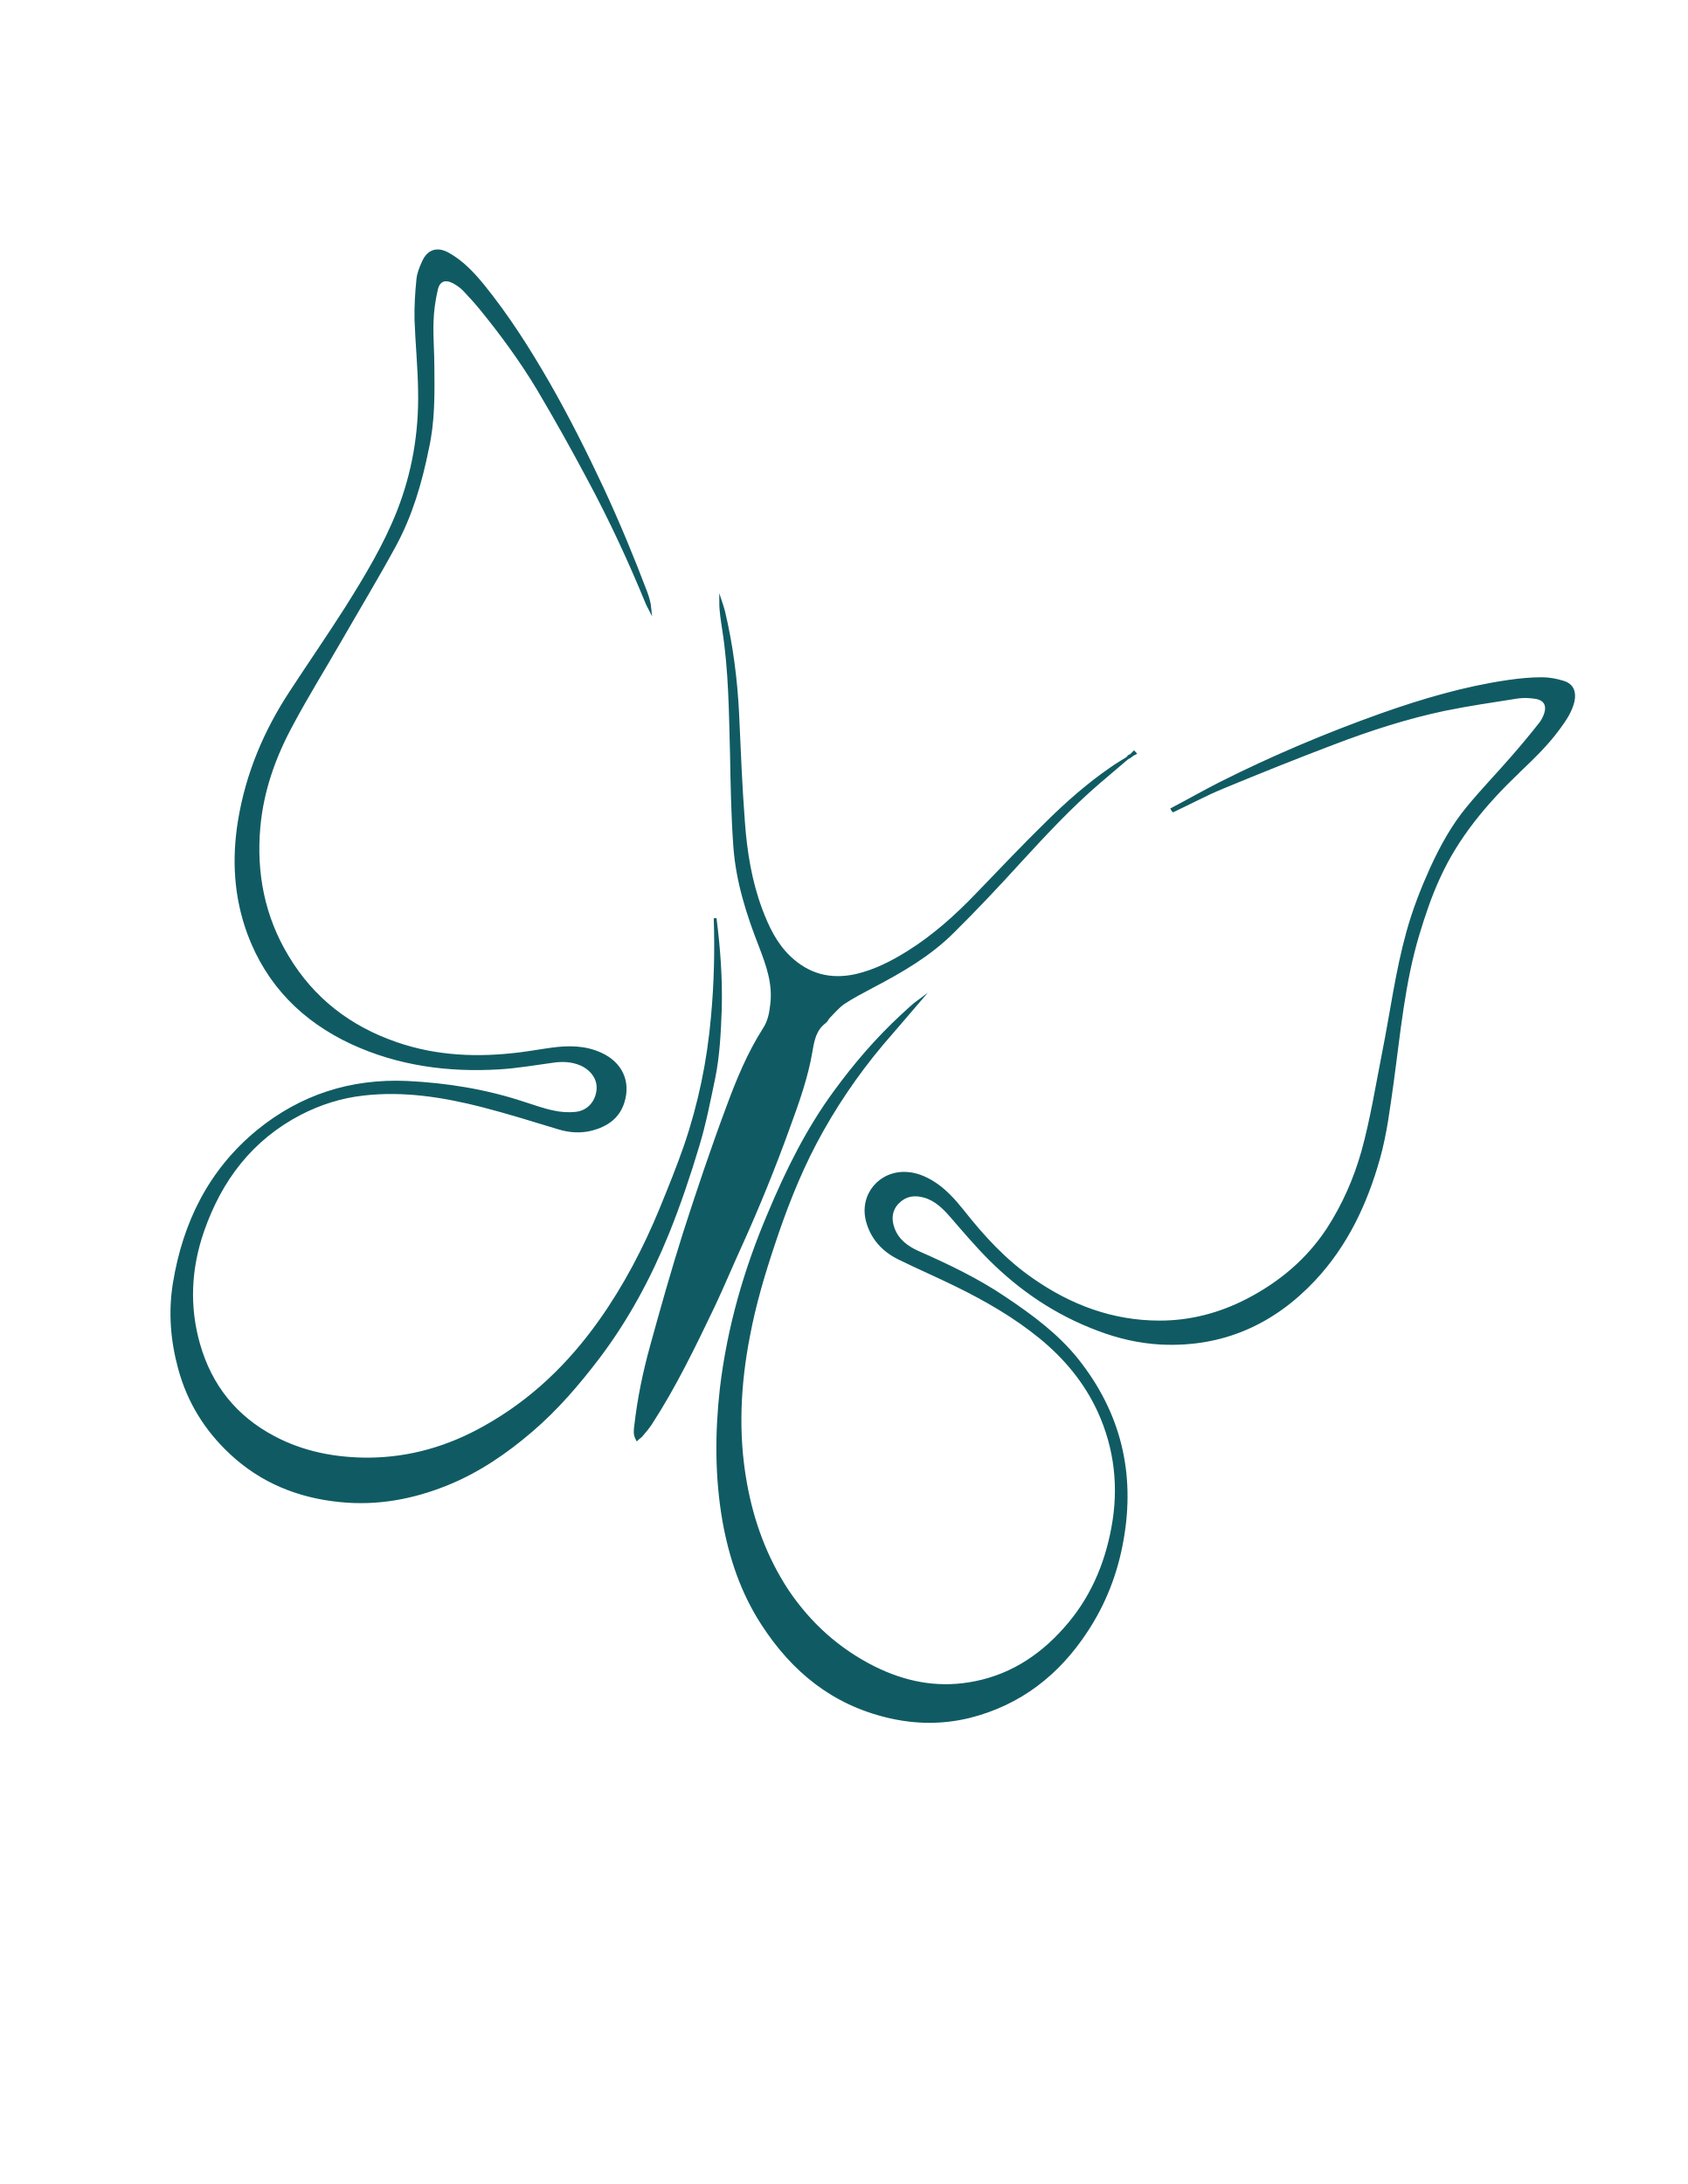
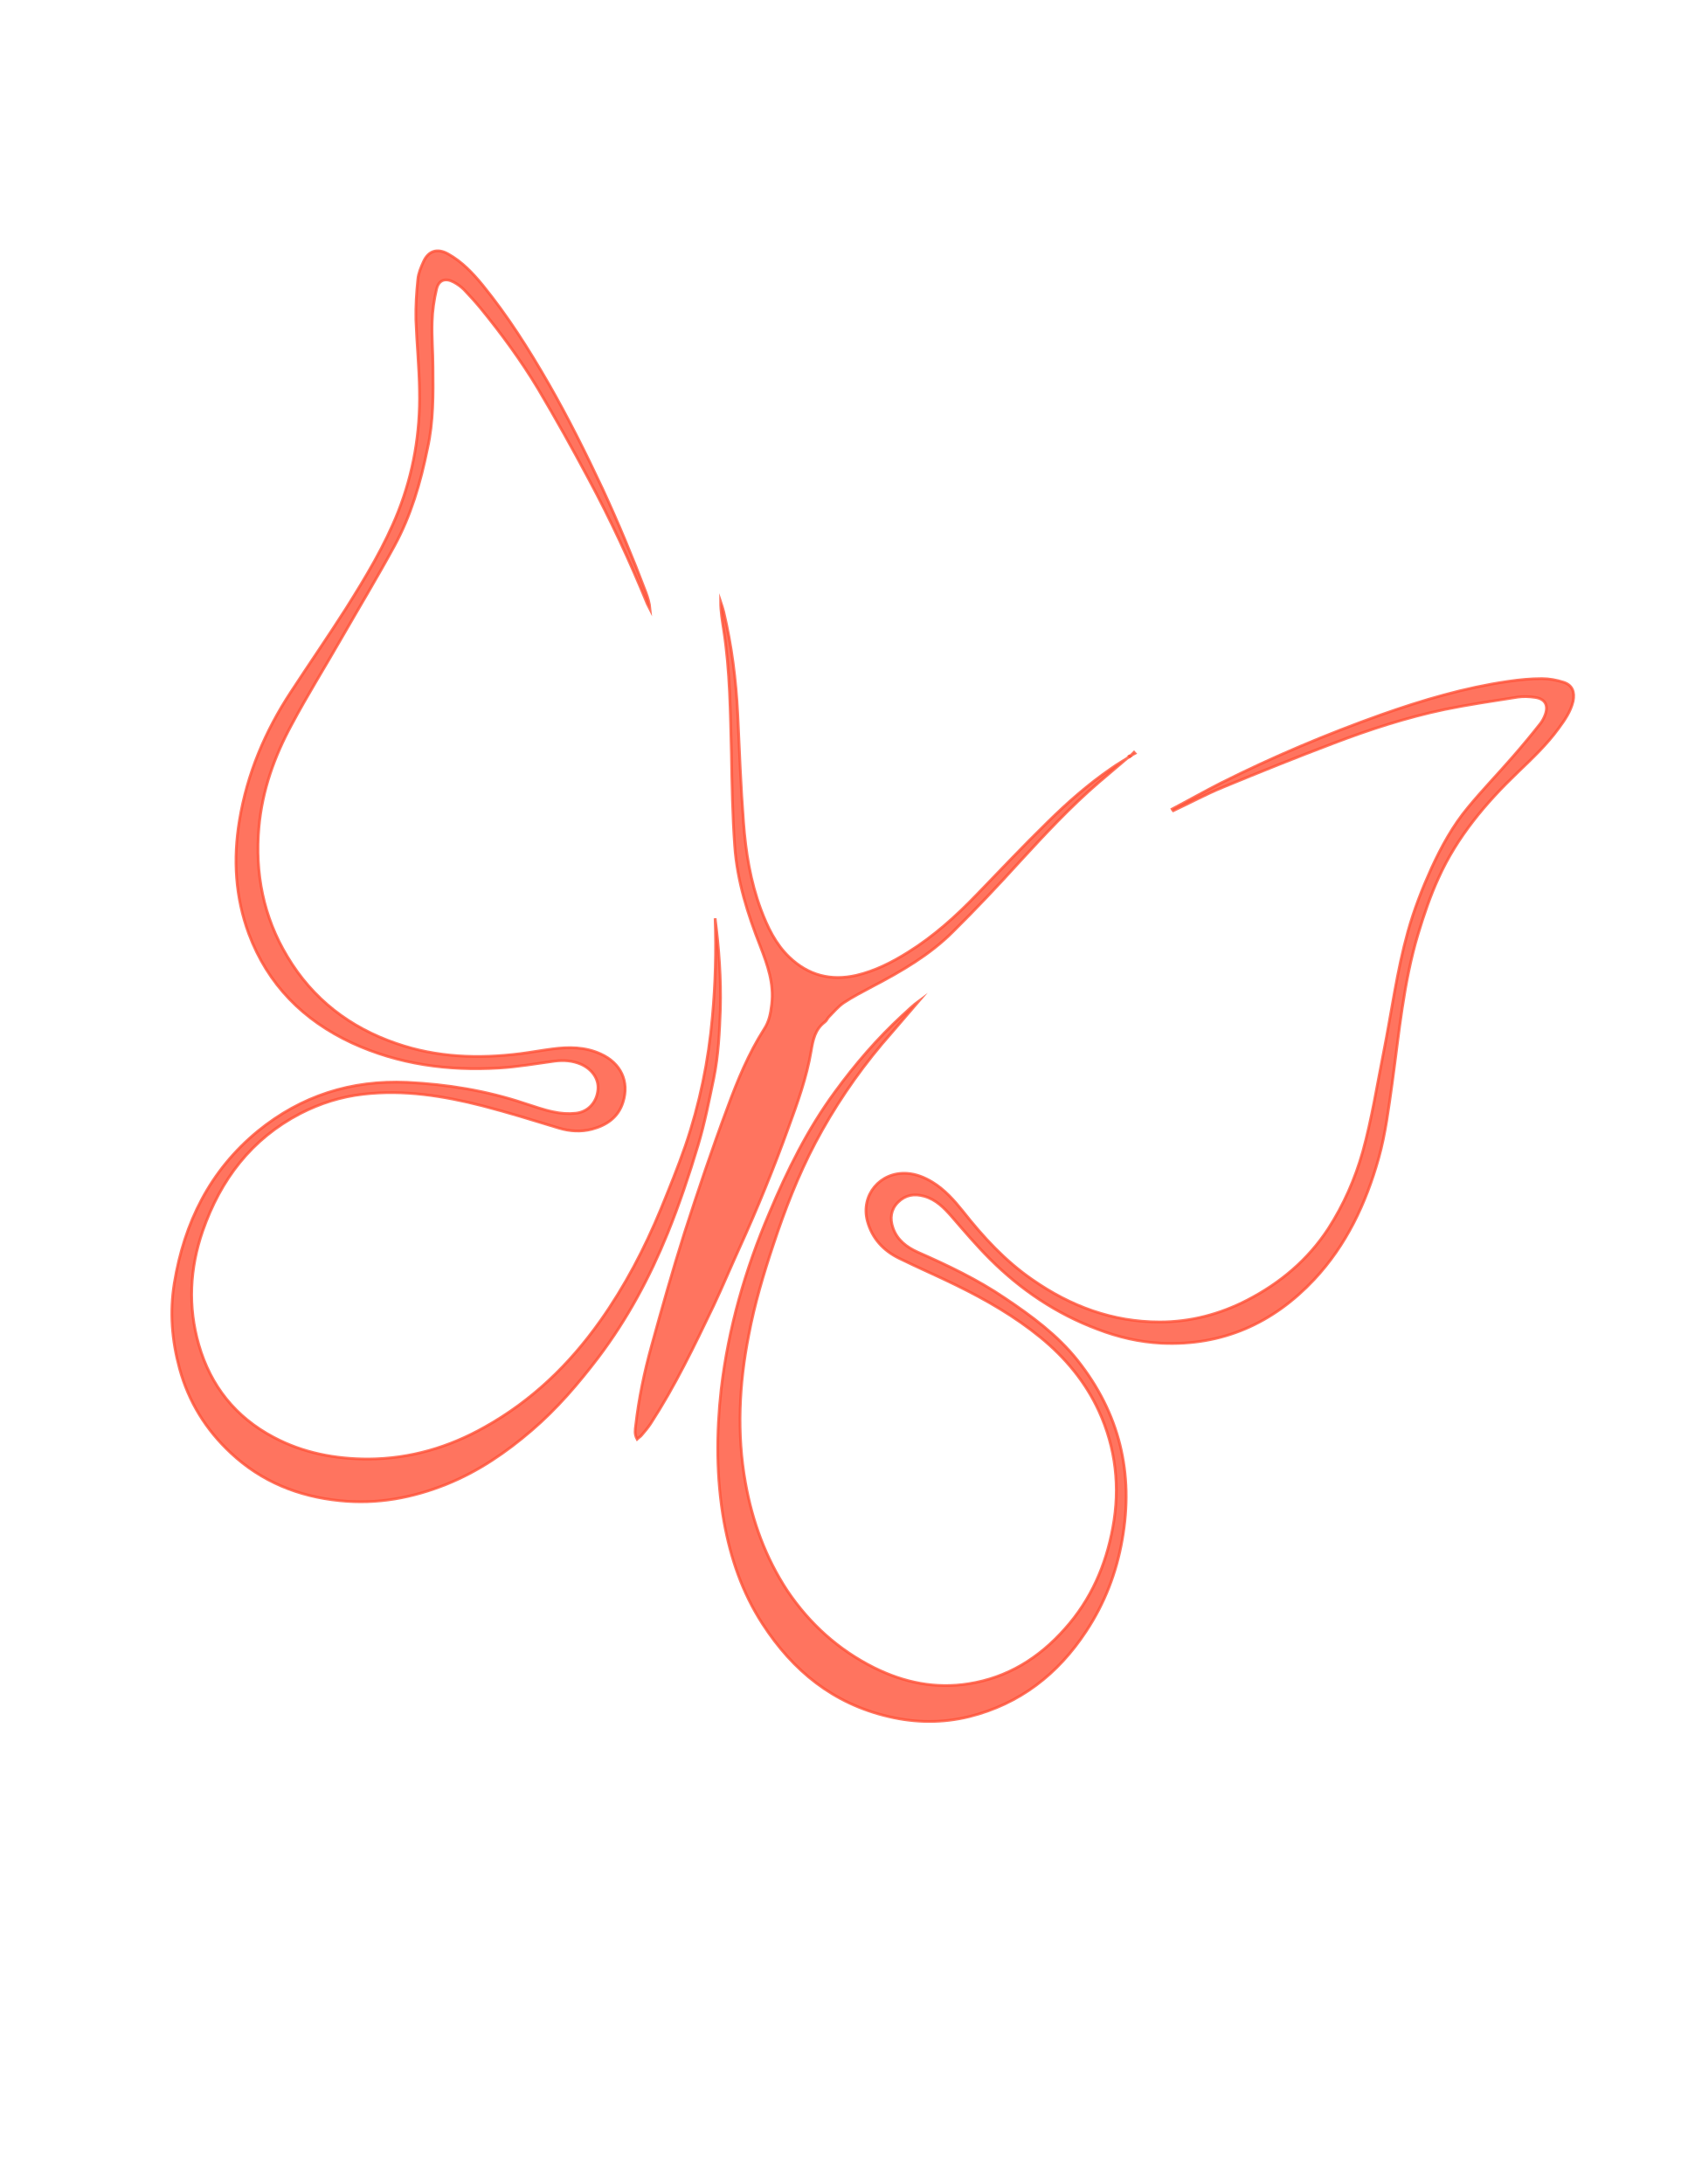
<svg xmlns="http://www.w3.org/2000/svg" version="1.1" id="Layer_1" x="0px" y="0px" viewBox="0 0 612 792" style="enable-background:new 0 0 612 792;" xml:space="preserve">
  <style type="text/css">
- 	.st0{stroke:#105B63;
+ 	.st0{stroke: rgba(255, 81, 56, 0.8);
	stroke-miterlimit:10;
- 	fill:#105B63;}
+ 	fill:rgba(255, 81, 56, 0.8);}
</style>
  <path class="st0" d="M259.3,333c1.4,10.9,2.2,21.9,1.9,32.9c-0.3,8.4-0.7,16.9-2.4,25.2c-1.7,8.1-3.3,16.4-5.7,24.3  c-3.2,10.7-6.8,21.4-11,31.8c-6.5,16-14.6,31.1-25.1,45c-7.3,9.6-15.1,18.7-24.2,26.5c-9.3,8-19.4,14.9-30.8,19.5  c-12.4,5-25.3,7.4-38.8,6c-15-1.5-28.4-6.9-39.5-17.3c-9-8.4-15.3-18.5-18.6-30.6c-2.8-10.3-3.6-20.5-1.9-31  c3.6-21.9,12.9-40.8,30.3-55.1c15.7-12.8,33.8-18.6,54.1-17.7c14.5,0.7,28.7,3,42.5,7.6c3.5,1.1,7,2.4,10.5,3.1  c2.7,0.6,5.5,0.8,8.2,0.5c4.6-0.5,7.6-4.1,8-8.5c0.4-3.9-2.1-7.5-6.2-9.3c-3.1-1.3-6.2-1.5-9.5-1.1c-6.7,0.9-13.4,2.1-20.2,2.5  c-18.4,1.1-36.4-1.3-53.3-9.1c-17.6-8.2-30.5-21.1-37.4-39.6c-4.9-13.3-5.7-27-3.4-41c2.8-17,9.3-32.4,18.7-46.7  c6.6-10.1,13.5-20.1,20-30.3c7.1-11.3,14-22.7,18.9-35.1c5.5-14,8-28.6,7.7-43.7c-0.1-8.6-1-17.3-1.3-25.9  c-0.1-4.9,0.2-9.7,0.7-14.6c0.2-2.2,1.1-4.3,2-6.3c1.8-4.1,5.1-5.1,9-2.9c5,2.8,8.9,6.9,12.5,11.3c9.1,11.2,16.7,23.2,23.9,35.7  c7.1,12.4,13.5,25.2,19.6,38.2c5.7,12.3,10.9,24.8,15.7,37.5c0.7,1.9,1.3,3.9,1.5,6.1c-0.3-0.6-0.7-1.2-1-1.9  c-6.3-15.4-13.3-30.5-21.2-45.2c-5.9-11.1-12-22-18.4-32.8c-6.2-10.3-13.3-20-20.9-29.3c-1.9-2.3-3.9-4.5-6-6.7  c-1.1-1.1-2.4-2-3.7-2.7c-3-1.6-5.4-0.8-6.2,2.5c-0.9,3.8-1.5,7.9-1.6,11.8c-0.2,5.5,0.3,11.1,0.3,16.6c0.1,9.9,0.2,19.7-2,29.5  C152.5,175.1,149,187,143,198c-6.2,11.4-12.9,22.5-19.4,33.8c-5.9,10.3-12.2,20.4-17.8,30.9c-6.3,11.6-10.7,23.9-11.9,37.2  c-1.5,16.7,1.6,32.6,10.3,47c9.2,15.4,22.6,25.7,39.5,31.5c14.7,5.1,29.8,5.6,45,3.7c3.9-0.5,7.7-1.2,11.5-1.7  c6-0.8,11.9-0.8,17.6,1.8c7.3,3.3,10.5,10,8.1,17.5c-1.7,5.5-6,8.4-11.3,9.8c-3.9,1-7.9,0.8-11.9-0.4c-9.2-2.8-18.5-5.7-27.8-8.1  c-14.1-3.6-28.5-5.9-43.2-4.2c-8,0.9-15.6,3.3-22.8,7C91.2,413,80,427.7,73.5,446.4c-4.7,13.6-5.4,27.4-1.4,41.3  c4.3,14.9,13.3,26.2,27.1,33.5c10.7,5.7,22.3,7.9,34.4,7.9c15.1-0.1,29.1-4.2,42.2-11.6c17-9.5,30.6-22.6,41.8-38.4  c9-12.7,16.1-26.3,22-40.6c3.1-7.6,6.2-15.2,8.9-23c5.2-15.2,8.4-30.8,9.8-46.8C259.4,356.8,259.7,344.9,259.3,333z" />
  <path class="st0" d="M425,293.4c5.9-3.1,11.7-6.4,17.6-9.4c18.9-9.5,38.3-17.7,58.2-24.8c15-5.3,30.2-9.8,46-12.1  c4.1-0.6,8.2-1,12.3-1c2.6,0,5.3,0.5,7.8,1.3c3.2,1,4.2,3.5,3.5,6.9c-0.9,3.8-3.1,6.9-5.3,9.9c-4.3,5.9-9.5,10.8-14.7,15.8  c-11.7,11.2-22.1,23.5-28.8,38.4c-3,6.5-5.3,13.4-7.4,20.3c-5.3,17.6-6.9,35.9-9.4,54.1c-1.3,9.1-2.4,18.3-4.9,27.2  c-4.6,16.4-11.7,31.5-23.4,44c-14.9,15.9-33.3,24.1-55.3,23.1c-8-0.4-15.8-2.2-23.3-5.1c-14.9-5.6-27.8-14.3-39-25.5  c-4.9-4.9-9.3-10.1-13.8-15.3c-2.8-3.2-5.7-6.2-10-7.4c-3.6-1-6.8-0.5-9.5,2.2c-2.6,2.6-3,5.9-1.8,9.3c1.5,4.4,5,7,9,8.8  c10.9,4.8,21.6,9.9,31.5,16.6c9.7,6.5,19.1,13.4,26.4,22.6c15.2,19.2,20.5,40.9,16.2,65.1c-2.1,12-6.4,23.1-13.1,33.2  c-10.2,15.5-24,26.3-42.3,30.9c-9.8,2.4-19.5,2.3-29.3,0c-20.1-4.7-34.7-16.6-45.7-33.6c-7.4-11.4-11.6-23.9-14-37.1  c-2.8-15.9-2.8-32-1-48.1c2.6-22.1,8.7-43.3,17.4-63.7c6.5-15.5,13.9-30.5,23.9-44.1c7.3-10,15.3-19.3,24.4-27.7  c2-1.8,3.9-3.7,6.1-5.3c-4.5,5.3-9.1,10.5-13.6,15.8c-9.3,11.1-17.4,23.1-24.1,35.8c-6.2,11.8-11,24.2-15.2,36.9  c-3.6,10.8-6.8,21.6-8.9,32.7c-3.5,17.8-4.4,35.7-1.2,53.6c2.5,14,7.3,27.2,15.2,39.2c8.1,12,18.5,21.4,31.5,27.9  c10.9,5.4,22.2,7.7,34.2,5.8c14.1-2.2,25.5-9.3,34.9-19.9c9.5-10.6,14.9-23.1,17.4-36.8c2.7-14.5,1.1-28.8-5.1-42.3  c-4.9-10.6-12.2-19.3-21.1-26.6c-9.3-7.6-19.7-13.6-30.5-18.9c-6.9-3.4-13.9-6.4-20.8-9.8c-5.7-2.8-9.8-7.2-11.5-13.5  c-2.5-9.4,4.6-17.9,14.3-17.3c3.4,0.2,6.5,1.5,9.3,3.2c4.4,2.7,7.8,6.5,11,10.5c7.4,9.4,15.4,18.1,25.3,24.9  c13.8,9.6,29,15.3,46.1,15.3c11.2,0,21.8-2.8,31.7-7.9c12-6.2,22-14.6,29.4-25.9c5.6-8.7,9.7-18,12.5-27.9  c3.3-11.9,5.2-24.1,7.6-36.2c2.9-14.6,4.8-29.4,8.8-43.7c2.2-7.9,5.2-15.6,8.6-23.1c3.6-7.8,7.7-15.3,13.2-21.9  c5.1-6.2,10.8-12.1,16.1-18.2c3.5-4,6.9-8.1,10.2-12.3c0.7-0.9,1.3-2.1,1.7-3.2c1.2-3.4-0.1-5.7-3.7-6.2c-2.1-0.3-4.2-0.4-6.3-0.1  c-8.9,1.4-17.8,2.7-26.6,4.5c-13.7,2.9-27,7.2-40.1,12.2c-13.5,5.1-26.9,10.5-40.2,16c-6.1,2.5-12,5.7-18,8.5  C425.2,293.8,425.1,293.6,425,293.4z" />
  <path class="st0" d="M409.6,274.2c-3.8,3.2-7.6,6.5-11.4,9.7c-10.2,8.8-19.3,18.6-28.4,28.5c-7.9,8.7-16,17.3-24.3,25.5  c-8.4,8.4-18.6,14.3-29.1,19.8c-3.5,1.9-7.1,3.7-10.4,5.9c-2.1,1.4-3.7,3.4-5.5,5.2c-0.5,0.5-0.8,1.4-1.4,1.8  c-3.6,2.7-4.3,6.5-5,10.6c-1.6,9.5-4.9,18.7-8.2,27.7c-5.3,14.7-11.2,29.2-17.7,43.5c-3.2,7-6.1,14-9.4,21  c-7,14.6-14,29.2-22.9,42.9c-1,1.5-2.1,2.8-3.3,4.2c-0.4,0.5-1,0.8-1.6,1.4c-1-1.8-0.7-3.4-0.5-5c1.1-9.7,3.1-19.3,5.7-28.7  c3.8-13.8,7.7-27.6,12-41.2c4.9-15.2,10-30.4,15.6-45.4c3.6-9.8,7.6-19.5,13.2-28.3c1.9-2.9,2.4-5.7,2.8-9.1  c0.9-7.6-1.5-14.2-4.1-21c-4.6-11.7-8.4-23.7-9.3-36.3c-0.8-11.2-1-22.4-1.2-33.6c-0.4-15-0.5-30-2.8-44.8  c-0.5-3.4-1.1-6.7-1.1-10.3c0.4,1.2,0.8,2.4,1.1,3.6c2.9,12.2,4.5,24.7,5.1,37.2c0.6,13.1,1.1,26.2,2.1,39.2  c0.8,10.8,2.5,21.4,6.3,31.6c2.4,6.4,5.3,12.5,10.3,17.3c6.9,6.6,15,8.7,24.3,6.6c6.8-1.6,12.9-4.7,18.8-8.4  c9.3-5.8,17.4-13.1,24.9-20.9c8.5-8.8,16.9-17.7,25.6-26.2c7.2-7.1,14.8-13.8,23.1-19.5c2.2-1.6,4.6-2.9,6.9-4.4L409.6,274.2z" />
  <path class="st0" d="M409.7,274.3c0.5-0.5,1-1,1.5-1.5c0.1,0.1,0.2,0.3,0.3,0.4c-0.6,0.3-1.2,0.7-1.9,1  C409.6,274.2,409.7,274.3,409.7,274.3z" />
</svg>
